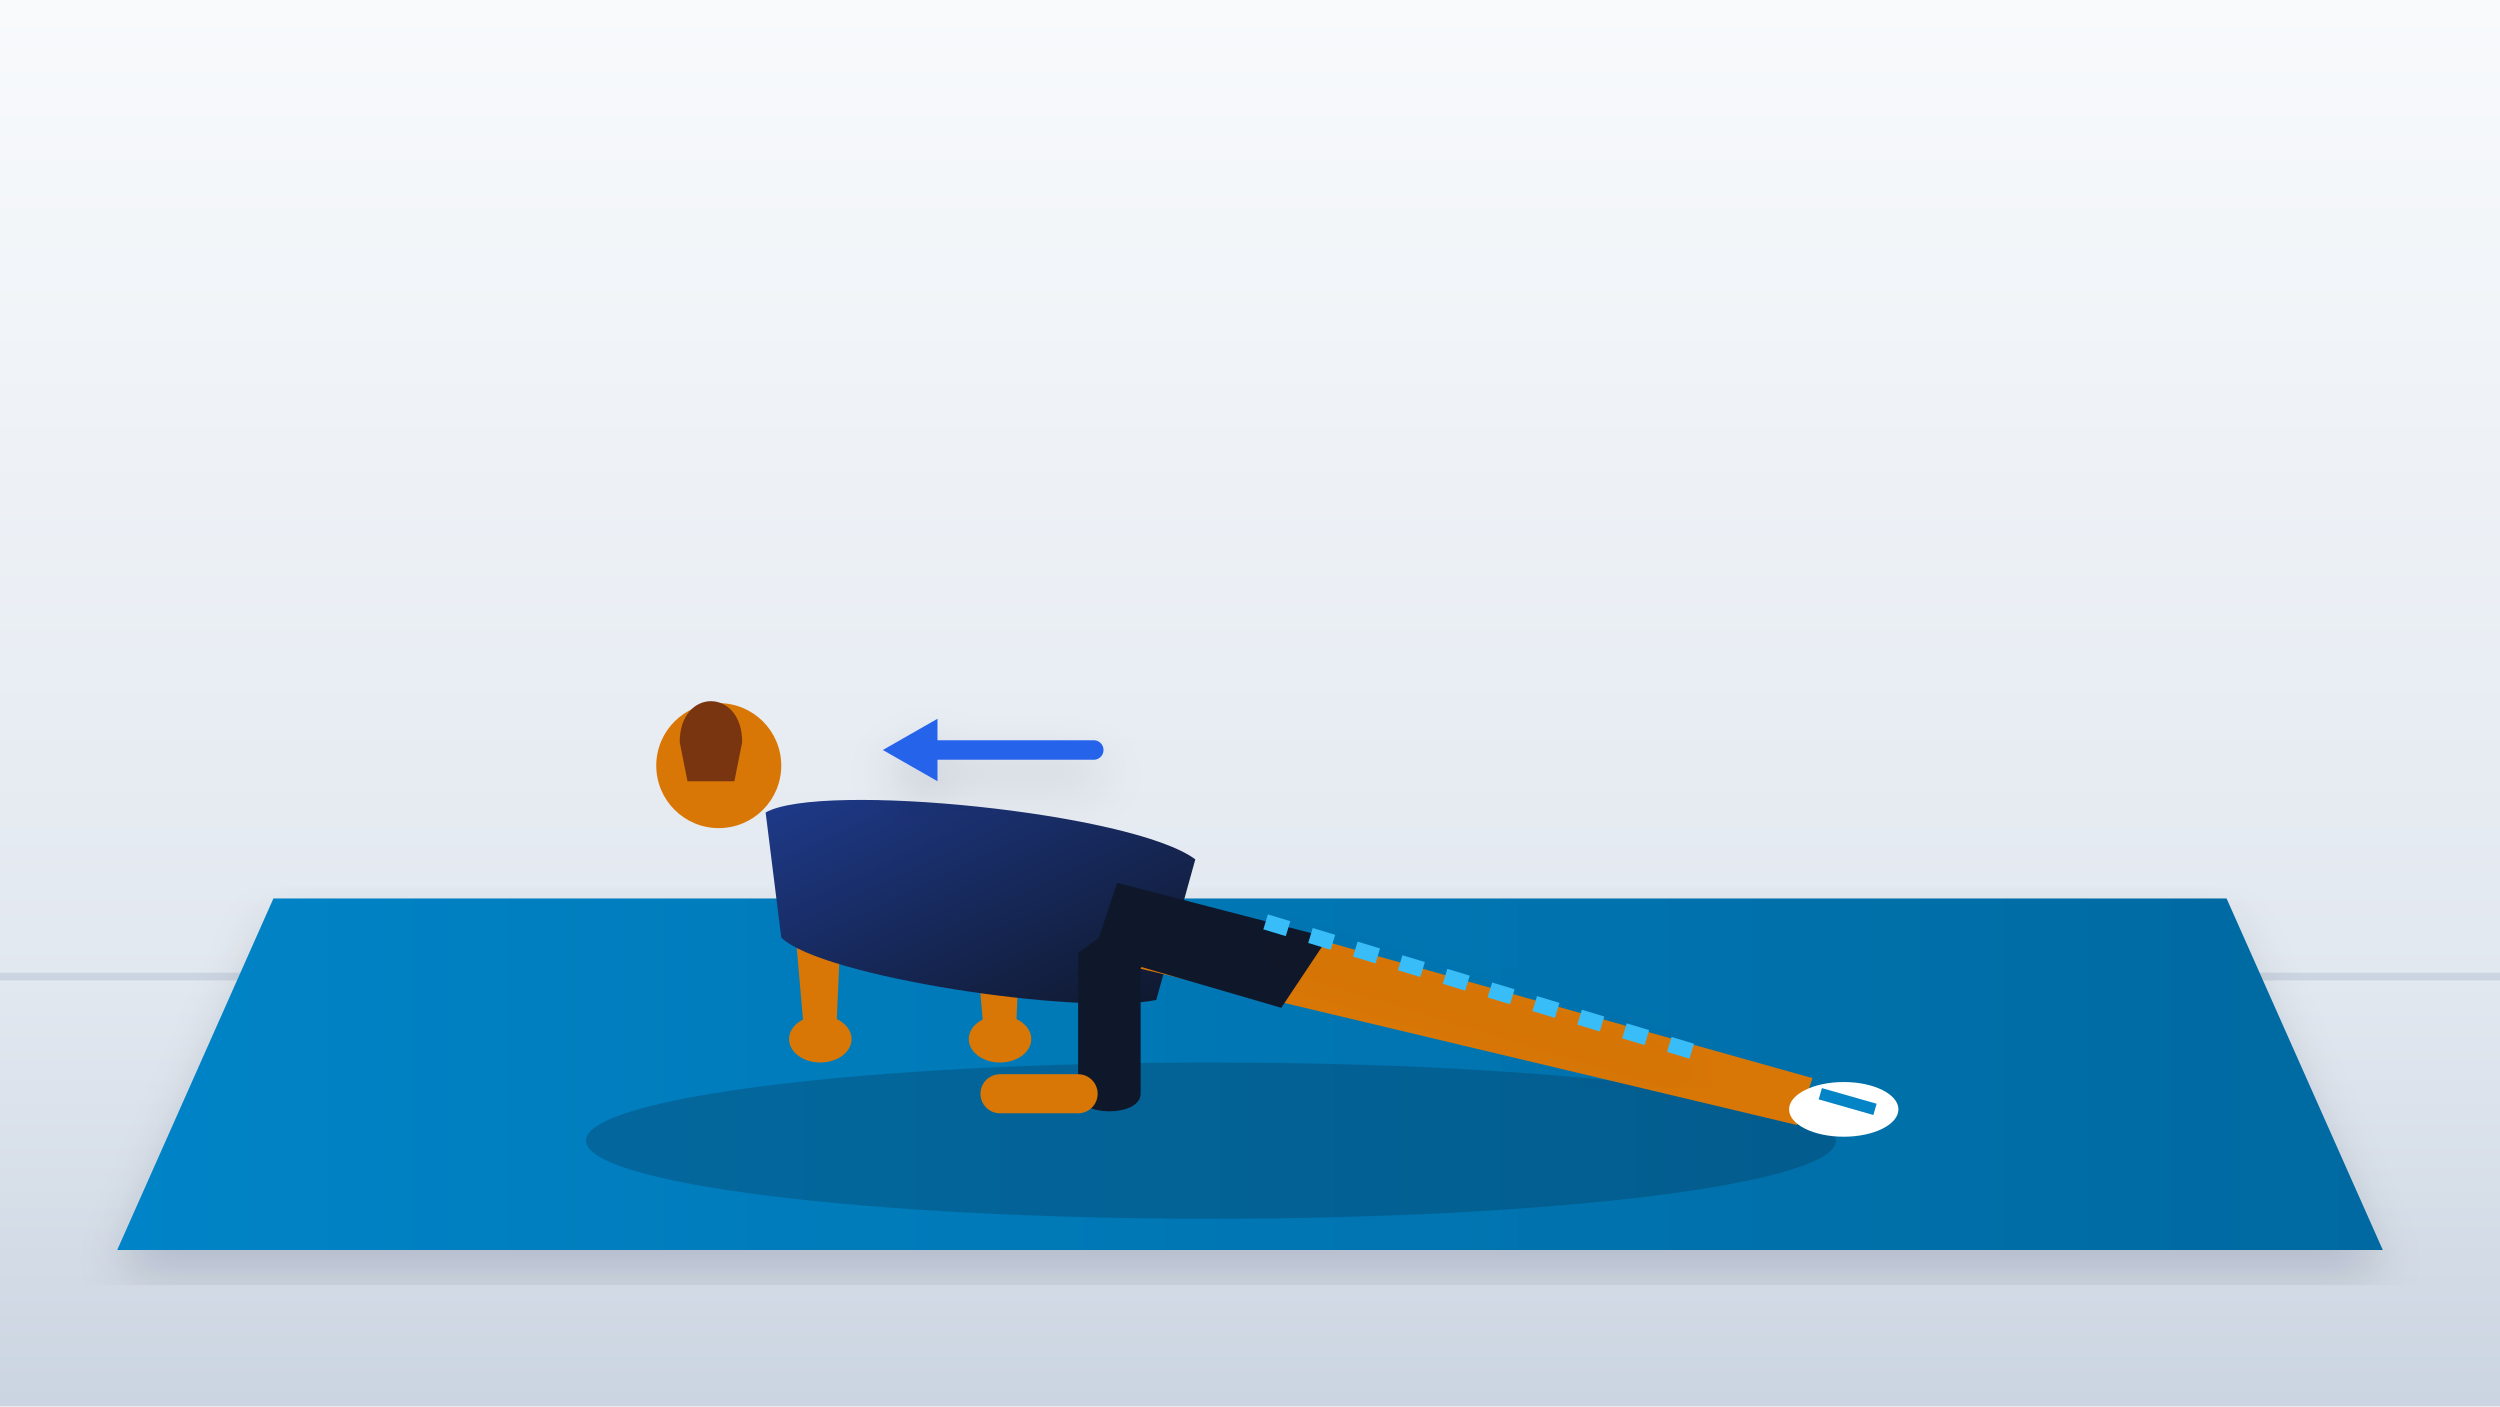
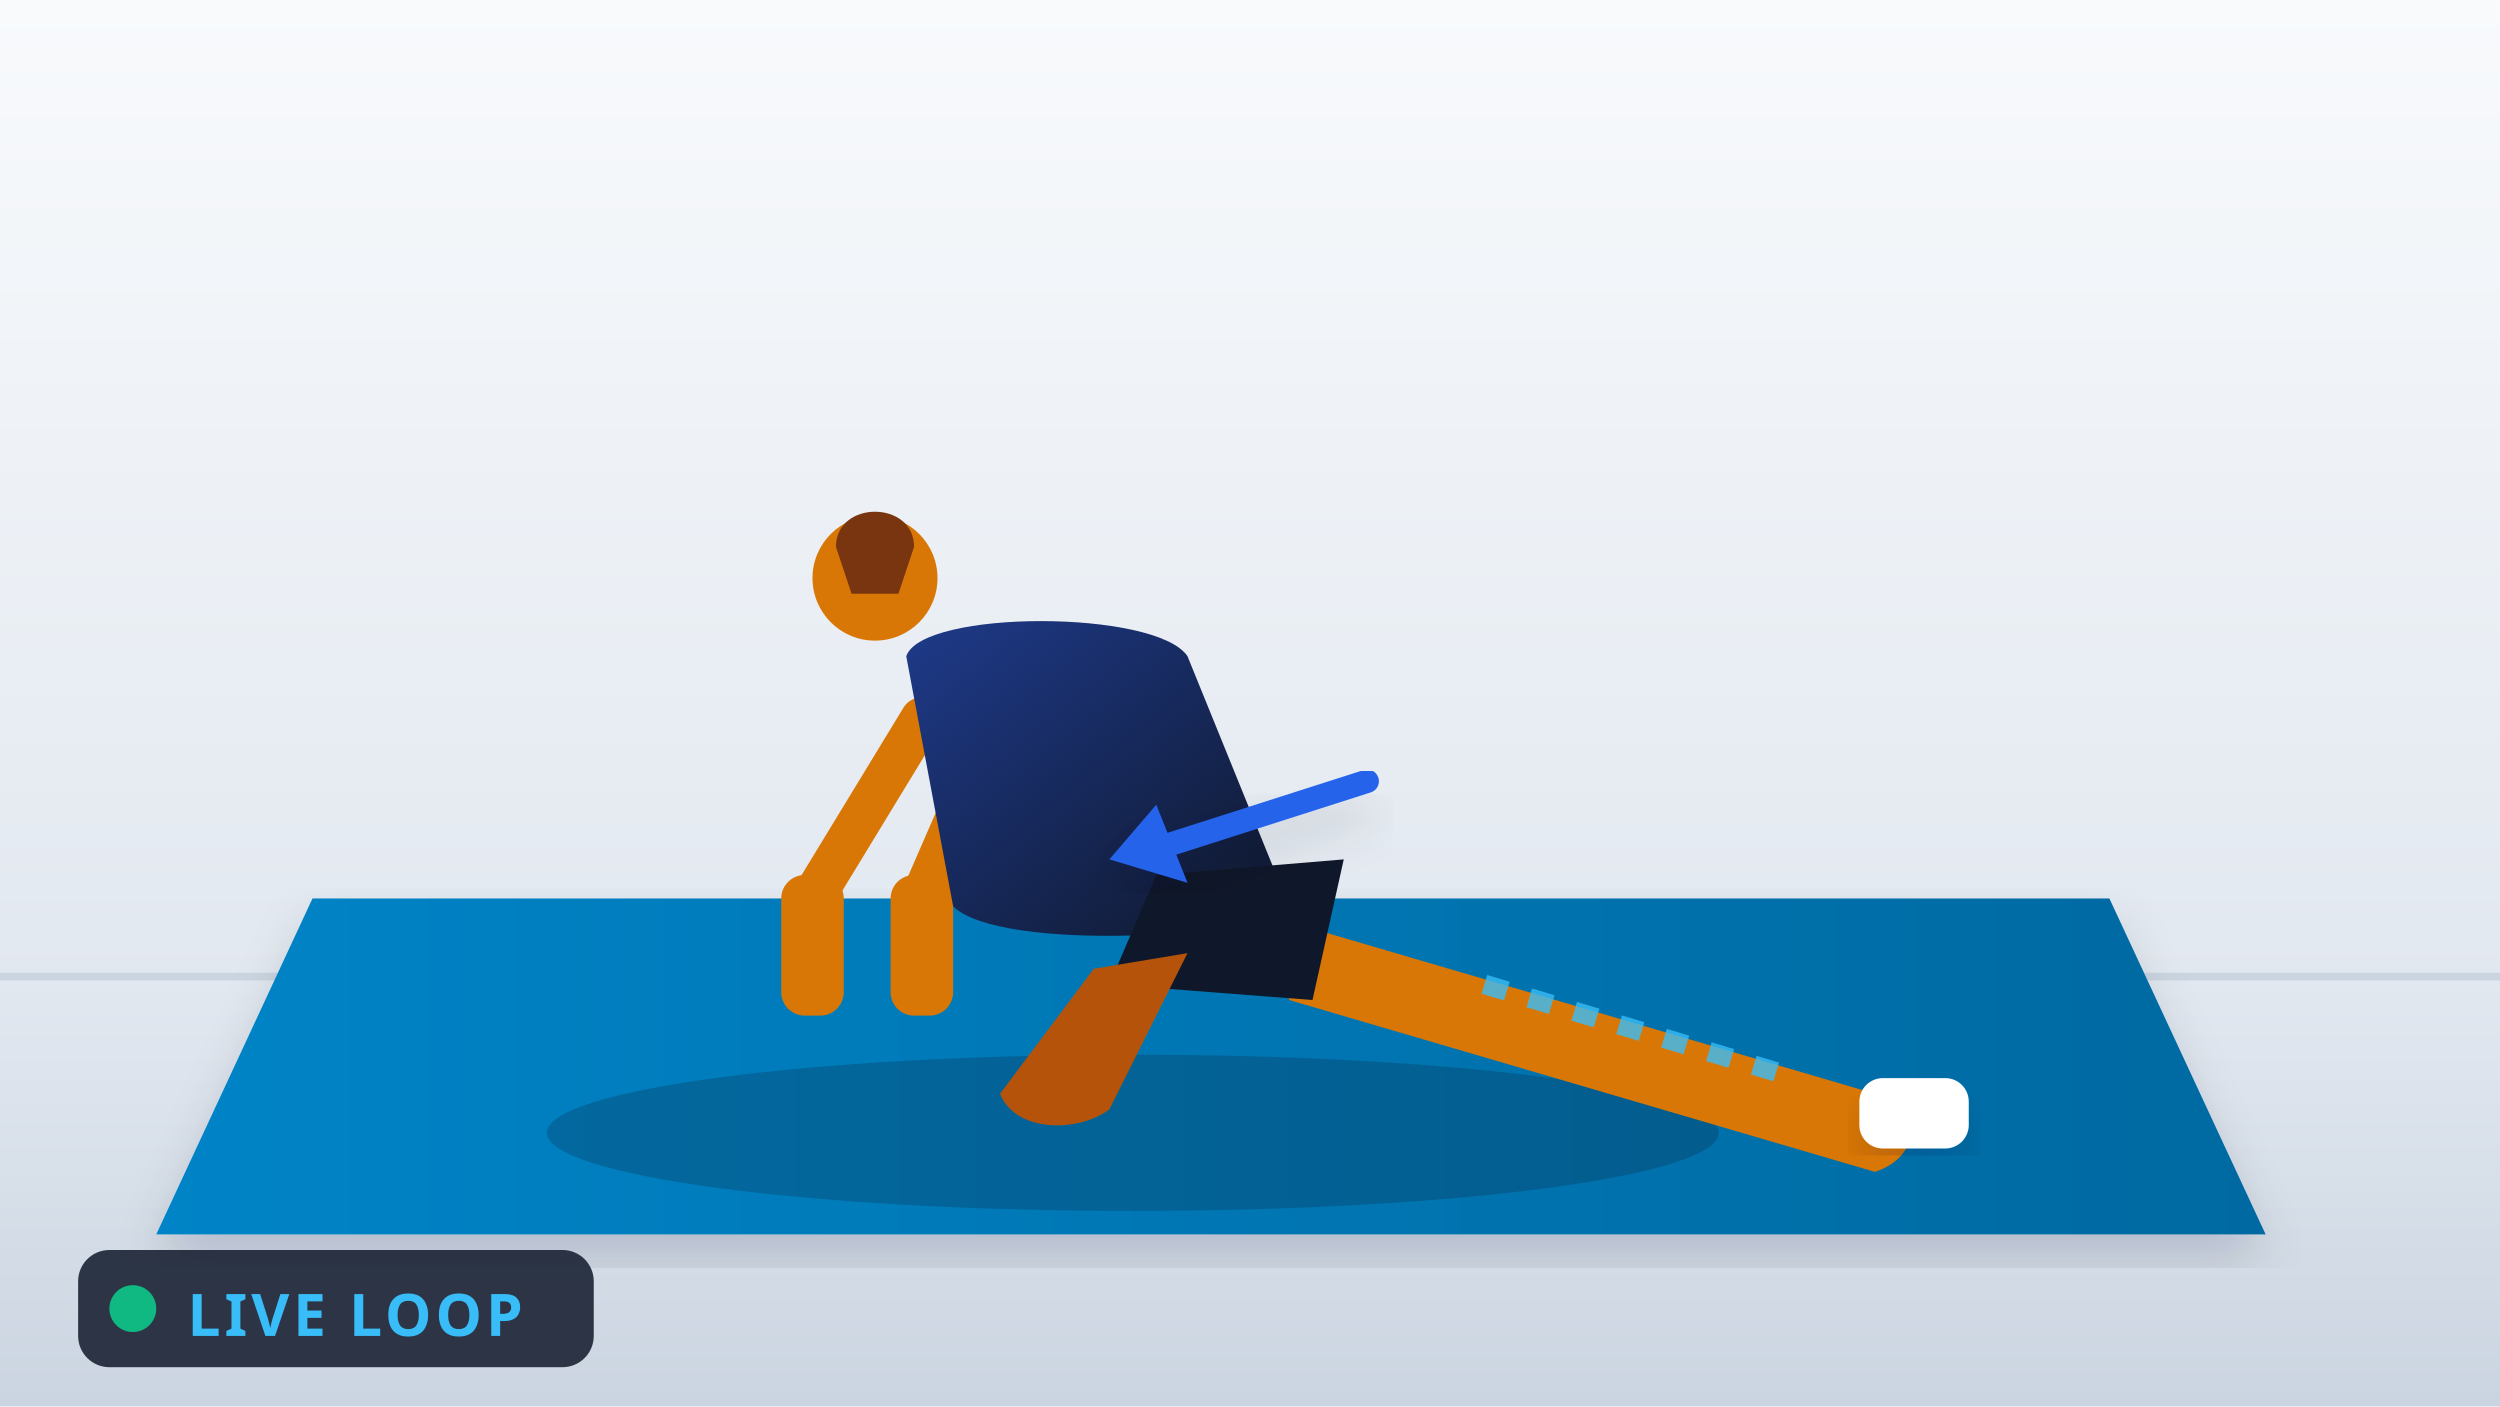
<svg xmlns="http://www.w3.org/2000/svg" viewBox="0 0 320 180" width="100%" height="100%" preserveAspectRatio="xMidYMid meet">
  <defs>
    <linearGradient id="gymFloor" x1="0" y1="0" x2="0" y2="1">
      <stop offset="0%" stop-color="#f8fafc" />
      <stop offset="70%" stop-color="#e2e8f0" />
      <stop offset="100%" stop-color="#cbd5e1" />
    </linearGradient>
    <linearGradient id="matGrad" x1="0" y1="0" x2="1" y2="0">
      <stop offset="0%" stop-color="#0284c7" />
      <stop offset="100%" stop-color="#0369a1" />
    </linearGradient>
    <linearGradient id="kitGrad" x1="0" y1="0" x2="1" y2="1">
      <stop offset="0%" stop-color="#1e3a8a" />
      <stop offset="100%" stop-color="#0f172a" />
    </linearGradient>
    <filter id="dropShadow" x="-10%" y="-10%" width="120%" height="120%">
      <feDropShadow dx="0" dy="3" stdDeviation="3" flood-color="#0f172a" flood-opacity="0.15" />
    </filter>
  </defs>
  <rect width="320" height="180" fill="url(#gymFloor)" />
  <line x1="0" y1="125" x2="320" y2="125" stroke="#cbd5e1" stroke-width="1" />
-   <polygon points="35,115 285,115 305,160 15,160" fill="url(#matGrad)" filter="url(#dropShadow)" />
-   <ellipse cx="155" cy="146" rx="80" ry="10" fill="#0f172a" opacity="0.22" />
-   <ellipse cx="105" cy="133" rx="4" ry="3" fill="#d97706" />
-   <ellipse cx="128" cy="133" rx="4" ry="3" fill="#d97706" />
-   <path d="M103,133 L101,110 L108,110 L107,133 Z" fill="#d97706" />
-   <path d="M126,133 L124,110 L131,110 L130,133 Z" fill="#d97706" />
-   <circle cx="92" cy="98" r="8" fill="#d97706" />
-   <path d="M87,95 C87,88 95,88 95,95 L94,100 L88,100 Z" fill="#78350f" />
-   <path d="M98,104 C105,100 145,104 153,110 L148,128 C138,130 105,125 100,120 Z" fill="url(#kitGrad)" />
-   <path d="M146,116 L146,140 C146,143 138,143 138,140 L138,122 Z" fill="#0f172a" />
-   <path d="M138,140 L128,140" stroke="#d97706" stroke-width="5" stroke-linecap="round" />
-   <path d="M150,115 L232,138 L230,144 L146,124 Z" fill="#d97706" />
-   <path d="M143,113 L170,120 L164,129 L140,122 Z" fill="#0f172a" />
-   <ellipse cx="236" cy="142" rx="7" ry="3.5" fill="#ffffff" />
-   <path d="M233,140 L240,142" stroke="#0284c7" stroke-width="1.5" />
+   <polygon points="40,115 270,115 290,158 20,158" fill="url(#matGrad)" filter="url(#dropShadow)" />
+   <ellipse cx="145" cy="145" rx="75" ry="10" fill="#0f172a" opacity="0.22">
+     <animate attributeName="cx" values="145; 138; 145" dur="2.4s" repeatCount="indefinite" />
+     <animate attributeName="rx" values="75; 82; 75" dur="2.4s" repeatCount="indefinite" />
+   </ellipse>
+   <path d="M165,118 L240,140 C246,142 246,148 240,150 L165,128 Z" fill="#d97706" />
+   <rect x="238" y="138" width="14" height="9" rx="3" fill="#ffffff" filter="url(#dropShadow)" />
+   <path d="M190,126 L230,138" stroke="#38bdf8" stroke-width="2.5" stroke-dasharray="3,3" fill="none" opacity="0.8">
+     <animate attributeName="stroke-dashoffset" values="0; -12" dur="1.2s" repeatCount="indefinite" />
+   </path>
+   <rect x="100" y="112" width="8" height="18" rx="3" fill="#d97706" />
+   <rect x="114" y="112" width="8" height="18" rx="3" fill="#d97706" />
+   <g>
+     <animateTransform attributeName="transform" type="translate" values="0,0; -14,6; 0,0" dur="2.4s" repeatCount="indefinite" />
+     <path d="M104,115 L118,92" stroke="#d97706" stroke-width="5.5" stroke-linecap="round" />
+     <path d="M118,115 L128,92" stroke="#d97706" stroke-width="5.5" stroke-linecap="round" />
+     <circle cx="112" cy="74" r="8" fill="#d97706" />
+     <path d="M107,70 C107,64 117,64 117,70 L115,76 L109,76 Z" fill="#78350f" />
+     <path d="M116,84 C118,78 148,78 152,84 L165,116 C162,120 128,122 122,116 Z" fill="url(#kitGrad)" />
+     <path d="M148,112 L172,110 L168,128 L142,126 Z" fill="#0f172a" />
+     <path d="M152,122 L142,142 C138,145 130,145 128,140 L140,124 Z" fill="#b45309" />
+   </g>
  <g filter="url(#dropShadow)">
-     <path d="M162,118 L218,135" stroke="#38bdf8" stroke-width="2" stroke-dasharray="3,3" fill="none" />
-     <path d="M140,96 L118,96" stroke="#2563eb" stroke-width="2.5" stroke-linecap="round" />
-     <polygon points="120,92 113,96 120,100" fill="#2563eb" />
+     <path d="M175,100 L150,108" stroke="#2563eb" stroke-width="3" stroke-linecap="round">
+       <animate attributeName="opacity" values="0.4; 1; 0.4" dur="2.4s" repeatCount="indefinite" />
+     </path>
+     <polygon points="148,103 142,110 152,113" fill="#2563eb">
+       <animate attributeName="opacity" values="0.4; 1; 0.4" dur="2.4s" repeatCount="indefinite" />
+     </polygon>
+   </g>
+   <g transform="translate(10, 160)">
+     <rect width="66" height="15" rx="4" fill="#0f172a" opacity="0.85" />
+     <circle cx="7" cy="7.5" r="3" fill="#10b981">
+       <animate attributeName="opacity" values="1; 0.3; 1" dur="1.2s" repeatCount="indefinite" />
+     </circle>
+     <text x="14" y="11" fill="#38bdf8" font-family="system-ui, sans-serif" font-size="7.5" font-weight="900" letter-spacing="0.5">LIVE LOOP</text>
  </g>
</svg>
